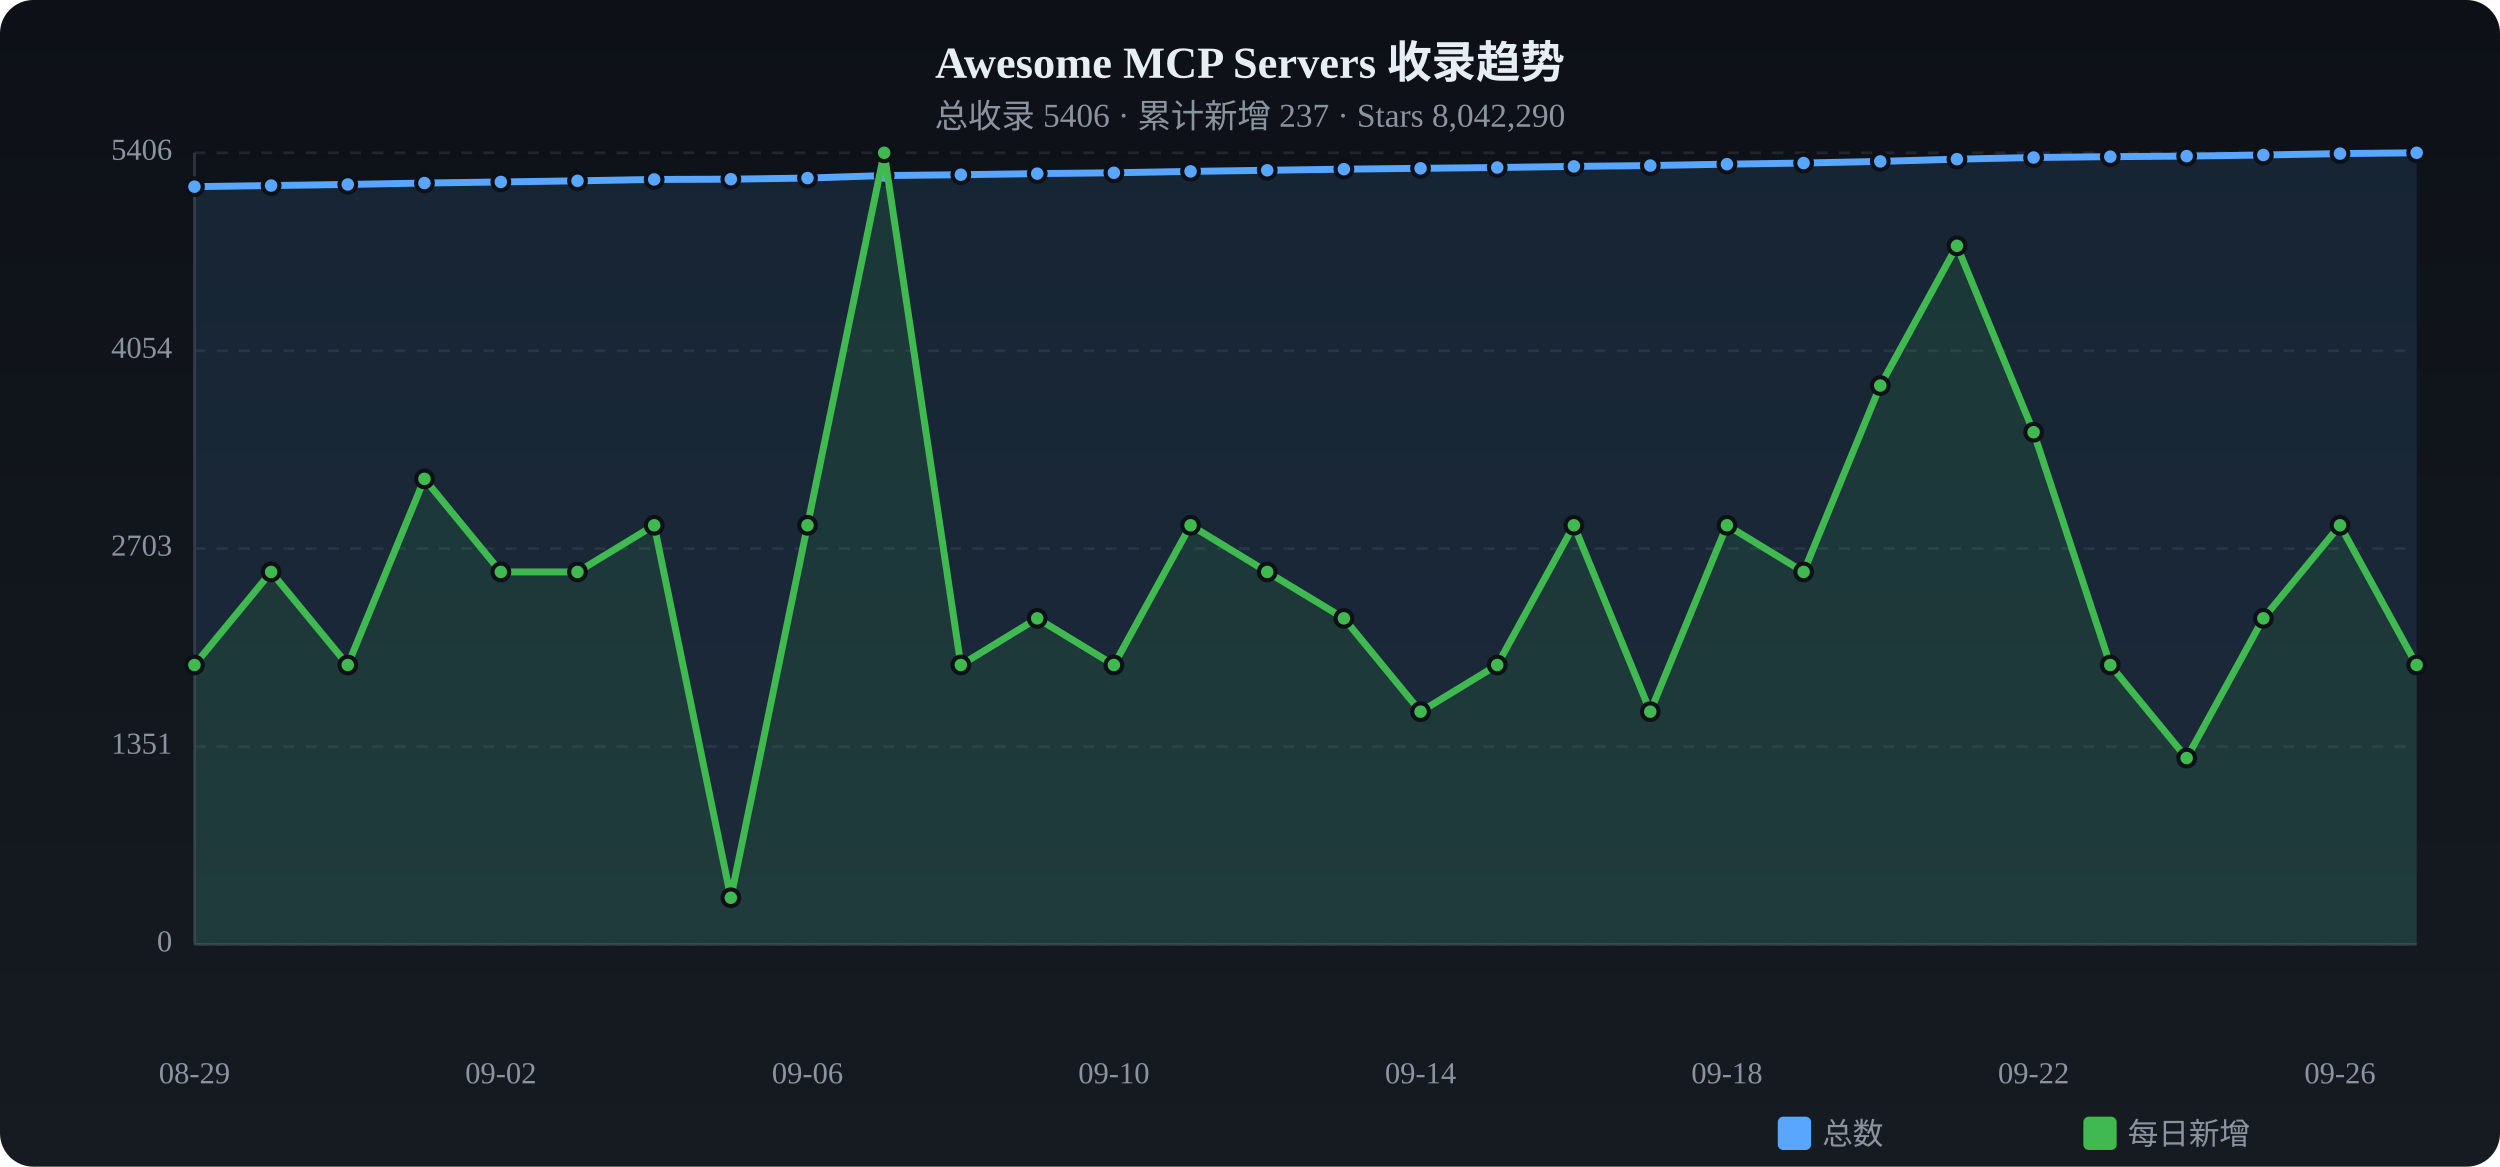
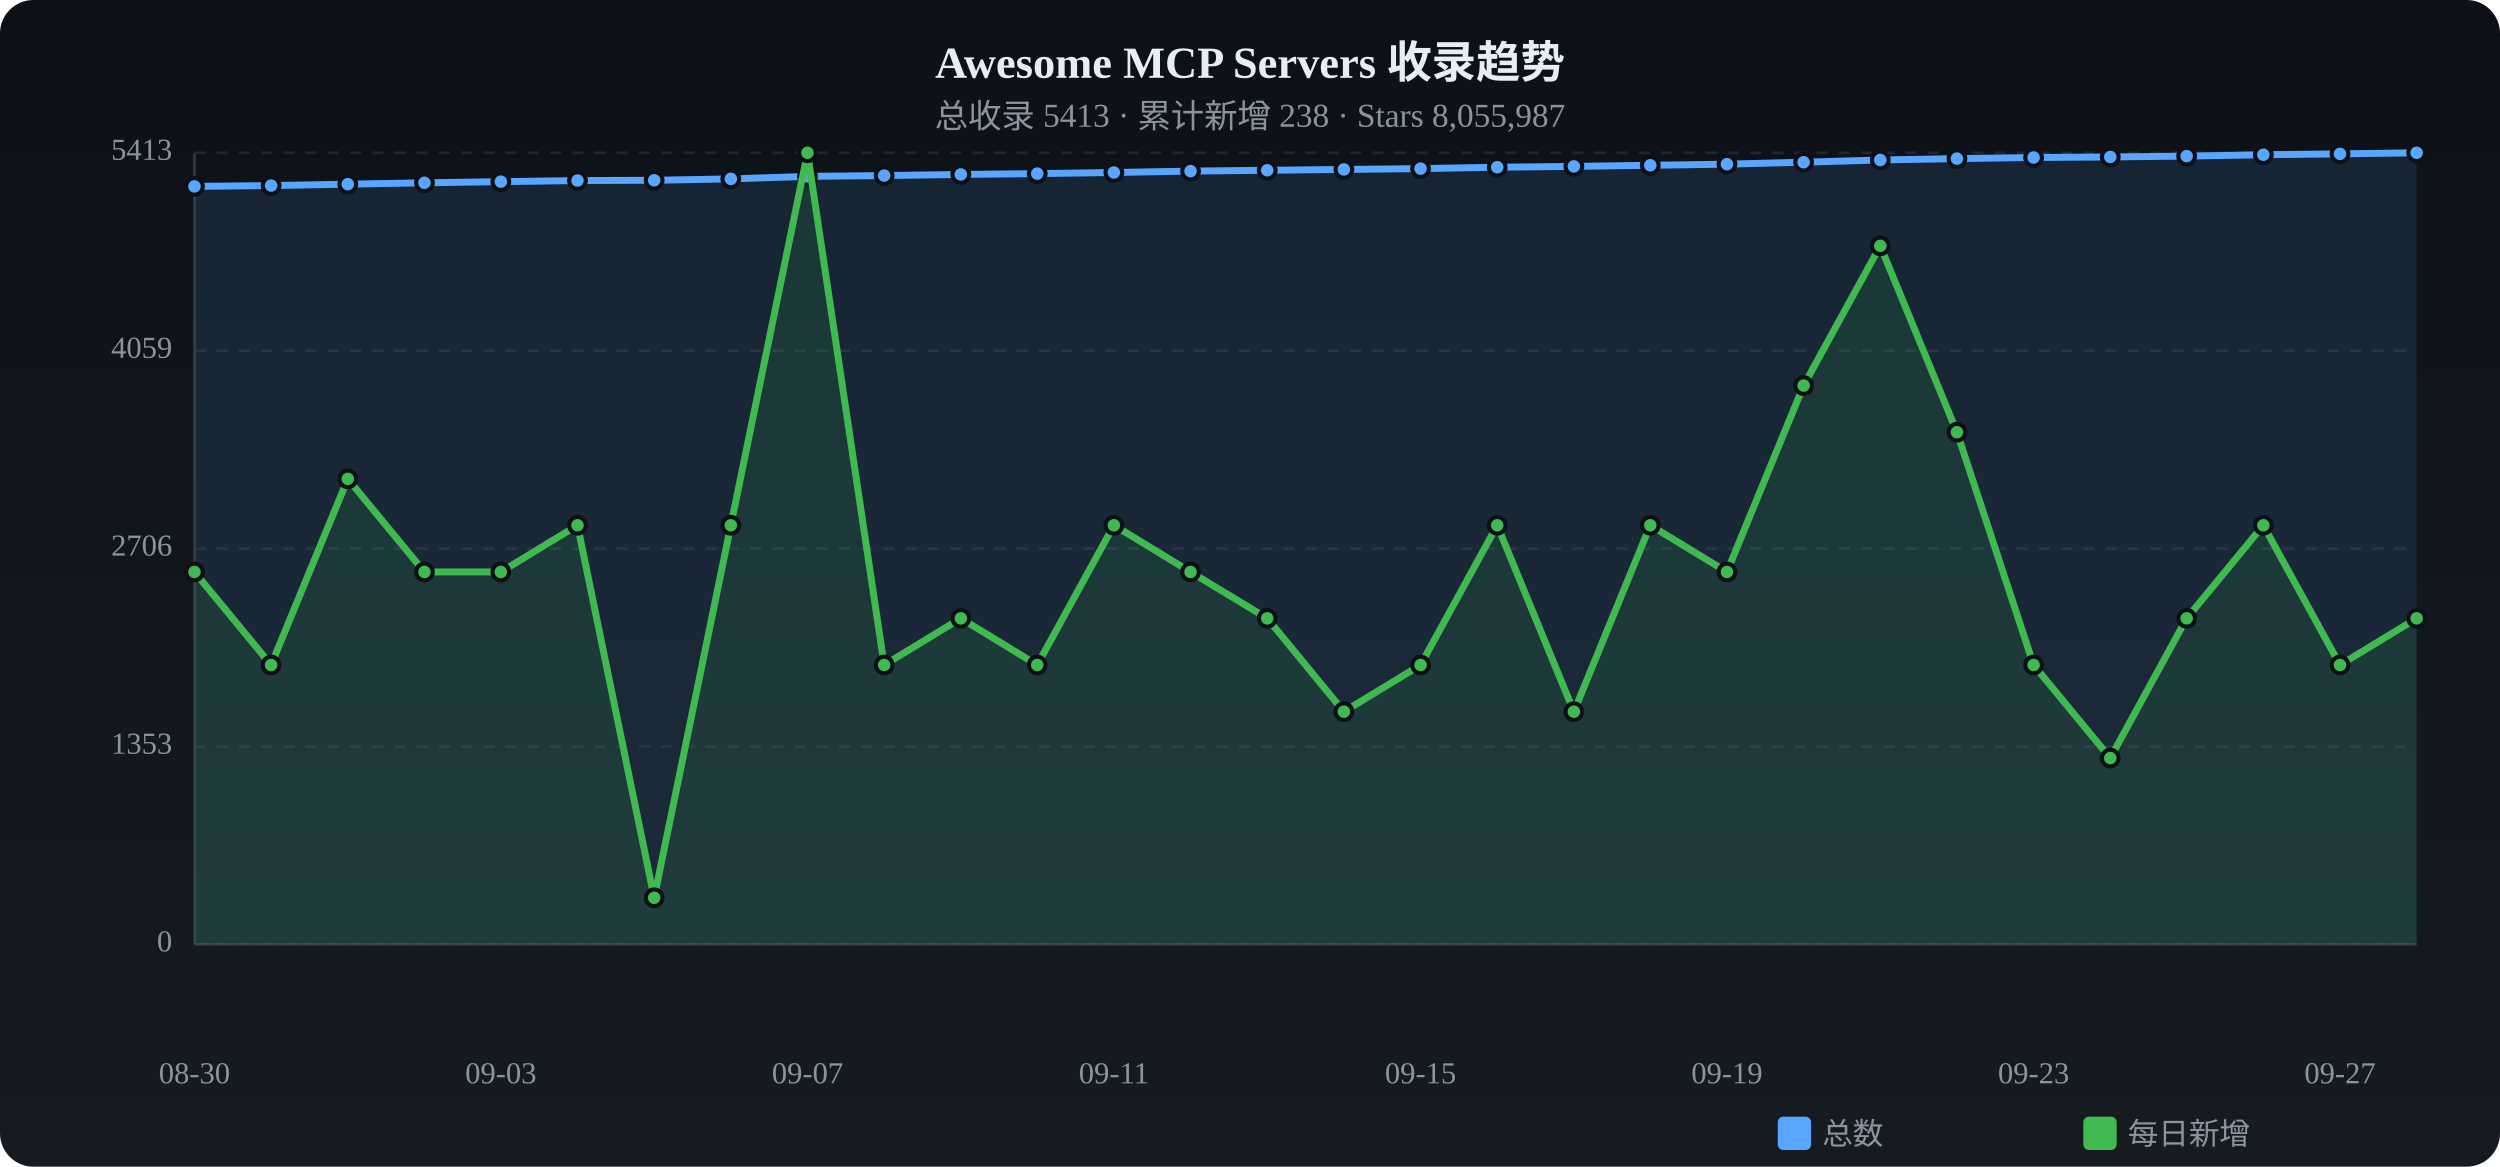
<svg xmlns="http://www.w3.org/2000/svg" viewBox="0 0 900 420" width="900" height="420">
  <defs>
    <linearGradient id="tbg" x1="0%" y1="0%" x2="0%" y2="100%">
      <stop offset="0%" stop-color="#0d1117" />
      <stop offset="100%" stop-color="#161b22" />
    </linearGradient>
  </defs>
  <rect width="900" height="420" rx="12" fill="url(#tbg)" />
  <text x="450.0" y="28" text-anchor="middle" fill="#e6edf3" font-size="16" font-weight="bold">Awesome MCP Servers 收录趋势</text>
-   <text x="450.0" y="46" text-anchor="middle" fill="#8b949e" font-size="12">总收录 5406 · 累计新增 237 · Stars 8,042,290</text>
+   <text x="450.0" y="46" text-anchor="middle" fill="#8b949e" font-size="12">总收录 5413 · 累计新增 238 · Stars 8,055,987</text>
  <text x="62" y="340.0" text-anchor="end" fill="#8b949e" font-size="11" dominant-baseline="middle">0</text>
  <line x1="70" y1="340.0" x2="870" y2="340.0" stroke="#21262d" stroke-dasharray="4 4" />
-   <text x="62" y="268.8" text-anchor="end" fill="#8b949e" font-size="11" dominant-baseline="middle">1351</text>
+   <text x="62" y="268.8" text-anchor="end" fill="#8b949e" font-size="11" dominant-baseline="middle">1353</text>
  <line x1="70" y1="268.8" x2="870" y2="268.8" stroke="#21262d" stroke-dasharray="4 4" />
-   <text x="62" y="197.5" text-anchor="end" fill="#8b949e" font-size="11" dominant-baseline="middle">2703</text>
+   <text x="62" y="197.5" text-anchor="end" fill="#8b949e" font-size="11" dominant-baseline="middle">2706</text>
  <line x1="70" y1="197.5" x2="870" y2="197.5" stroke="#21262d" stroke-dasharray="4 4" />
-   <text x="62" y="126.3" text-anchor="end" fill="#8b949e" font-size="11" dominant-baseline="middle">4054</text>
+   <text x="62" y="126.3" text-anchor="end" fill="#8b949e" font-size="11" dominant-baseline="middle">4059</text>
  <line x1="70" y1="126.3" x2="870" y2="126.3" stroke="#21262d" stroke-dasharray="4 4" />
-   <text x="62" y="55.0" text-anchor="end" fill="#8b949e" font-size="11" dominant-baseline="middle">5406</text>
+   <text x="62" y="55.0" text-anchor="end" fill="#8b949e" font-size="11" dominant-baseline="middle">5413</text>
  <line x1="70" y1="55.0" x2="870" y2="55.0" stroke="#21262d" stroke-dasharray="4 4" />
  <line x1="70" y1="55" x2="70" y2="340" stroke="#30363d" />
  <line x1="70" y1="340" x2="870" y2="340" stroke="#30363d" />
-   <path d="M70.0,67.2 L97.6,66.8 L125.2,66.4 L152.8,65.9 L180.3,65.5 L207.9,65.1 L235.5,64.6 L263.1,64.5 L290.7,64.1 L318.3,63.2 L345.9,62.9 L373.4,62.5 L401.0,62.2 L428.6,61.7 L456.2,61.3 L483.8,60.9 L511.4,60.6 L539.0,60.3 L566.6,59.9 L594.1,59.6 L621.7,59.1 L649.3,58.7 L676.9,58.1 L704.5,57.3 L732.1,56.7 L759.7,56.4 L787.2,56.2 L814.8,55.8 L842.4,55.3 L870.0,55.0 L870.0,340 L70.0,340 Z" fill="#58a6ff" opacity="0.12" />
-   <polyline points="70.0,67.2 97.6,66.8 125.2,66.4 152.8,65.9 180.3,65.5 207.9,65.1 235.5,64.6 263.1,64.5 290.7,64.1 318.3,63.2 345.9,62.9 373.4,62.5 401.0,62.2 428.6,61.7 456.2,61.3 483.8,60.9 511.4,60.6 539.0,60.3 566.6,59.9 594.1,59.6 621.7,59.1 649.3,58.7 676.9,58.1 704.5,57.3 732.1,56.7 759.7,56.4 787.2,56.2 814.8,55.8 842.4,55.3 870.0,55.0" fill="none" stroke="#58a6ff" stroke-width="2.5" stroke-linecap="round" stroke-linejoin="round" />
-   <circle cx="70.0" cy="67.2" r="3" fill="#58a6ff" stroke="#0d1117" stroke-width="1.5" />
+   <path d="M70.0,67.1 L97.6,66.8 L125.2,66.3 L152.8,65.8 L180.3,65.4 L207.9,65.0 L235.5,64.9 L263.1,64.4 L290.7,63.5 L318.3,63.2 L345.9,62.8 L373.4,62.5 L401.0,62.1 L428.6,61.6 L456.2,61.3 L483.8,61.0 L511.4,60.7 L539.0,60.2 L566.6,59.9 L594.1,59.5 L621.7,59.1 L649.3,58.4 L676.9,57.6 L704.5,57.1 L732.1,56.7 L759.7,56.5 L787.2,56.2 L814.8,55.7 L842.4,55.4 L870.0,55.0 L870.0,340 L70.0,340 Z" fill="#58a6ff" opacity="0.12" />
+   <polyline points="70.0,67.1 97.6,66.8 125.2,66.3 152.8,65.8 180.3,65.4 207.9,65.0 235.5,64.9 263.1,64.4 290.7,63.5 318.3,63.2 345.9,62.8 373.4,62.5 401.0,62.1 428.6,61.6 456.2,61.3 483.8,61.0 511.4,60.7 539.0,60.2 566.6,59.9 594.1,59.5 621.7,59.1 649.3,58.4 676.9,57.6 704.5,57.1 732.1,56.7 759.7,56.5 787.2,56.2 814.8,55.7 842.4,55.4 870.0,55.0" fill="none" stroke="#58a6ff" stroke-width="2.5" stroke-linecap="round" stroke-linejoin="round" />
+   <circle cx="70.0" cy="67.1" r="3" fill="#58a6ff" stroke="#0d1117" stroke-width="1.5" />
  <circle cx="97.6" cy="66.8" r="3" fill="#58a6ff" stroke="#0d1117" stroke-width="1.5" />
-   <circle cx="125.2" cy="66.4" r="3" fill="#58a6ff" stroke="#0d1117" stroke-width="1.5" />
-   <circle cx="152.8" cy="65.9" r="3" fill="#58a6ff" stroke="#0d1117" stroke-width="1.5" />
-   <circle cx="180.3" cy="65.5" r="3" fill="#58a6ff" stroke="#0d1117" stroke-width="1.5" />
-   <circle cx="207.9" cy="65.1" r="3" fill="#58a6ff" stroke="#0d1117" stroke-width="1.5" />
-   <circle cx="235.5" cy="64.6" r="3" fill="#58a6ff" stroke="#0d1117" stroke-width="1.5" />
-   <circle cx="263.1" cy="64.5" r="3" fill="#58a6ff" stroke="#0d1117" stroke-width="1.5" />
-   <circle cx="290.7" cy="64.1" r="3" fill="#58a6ff" stroke="#0d1117" stroke-width="1.5" />
+   <circle cx="125.2" cy="66.3" r="3" fill="#58a6ff" stroke="#0d1117" stroke-width="1.5" />
+   <circle cx="152.8" cy="65.8" r="3" fill="#58a6ff" stroke="#0d1117" stroke-width="1.5" />
+   <circle cx="180.3" cy="65.4" r="3" fill="#58a6ff" stroke="#0d1117" stroke-width="1.5" />
+   <circle cx="207.9" cy="65.0" r="3" fill="#58a6ff" stroke="#0d1117" stroke-width="1.5" />
+   <circle cx="235.5" cy="64.9" r="3" fill="#58a6ff" stroke="#0d1117" stroke-width="1.5" />
+   <circle cx="263.1" cy="64.4" r="3" fill="#58a6ff" stroke="#0d1117" stroke-width="1.5" />
+   <circle cx="290.7" cy="63.5" r="3" fill="#58a6ff" stroke="#0d1117" stroke-width="1.5" />
  <circle cx="318.3" cy="63.2" r="3" fill="#58a6ff" stroke="#0d1117" stroke-width="1.5" />
-   <circle cx="345.9" cy="62.9" r="3" fill="#58a6ff" stroke="#0d1117" stroke-width="1.5" />
+   <circle cx="345.9" cy="62.8" r="3" fill="#58a6ff" stroke="#0d1117" stroke-width="1.5" />
  <circle cx="373.4" cy="62.5" r="3" fill="#58a6ff" stroke="#0d1117" stroke-width="1.5" />
-   <circle cx="401.0" cy="62.2" r="3" fill="#58a6ff" stroke="#0d1117" stroke-width="1.5" />
-   <circle cx="428.6" cy="61.7" r="3" fill="#58a6ff" stroke="#0d1117" stroke-width="1.5" />
+   <circle cx="401.0" cy="62.1" r="3" fill="#58a6ff" stroke="#0d1117" stroke-width="1.5" />
+   <circle cx="428.6" cy="61.6" r="3" fill="#58a6ff" stroke="#0d1117" stroke-width="1.5" />
  <circle cx="456.2" cy="61.3" r="3" fill="#58a6ff" stroke="#0d1117" stroke-width="1.5" />
-   <circle cx="483.8" cy="60.9" r="3" fill="#58a6ff" stroke="#0d1117" stroke-width="1.5" />
-   <circle cx="511.4" cy="60.6" r="3" fill="#58a6ff" stroke="#0d1117" stroke-width="1.5" />
-   <circle cx="539.0" cy="60.3" r="3" fill="#58a6ff" stroke="#0d1117" stroke-width="1.5" />
+   <circle cx="483.8" cy="61.0" r="3" fill="#58a6ff" stroke="#0d1117" stroke-width="1.5" />
+   <circle cx="511.4" cy="60.7" r="3" fill="#58a6ff" stroke="#0d1117" stroke-width="1.5" />
+   <circle cx="539.0" cy="60.2" r="3" fill="#58a6ff" stroke="#0d1117" stroke-width="1.5" />
  <circle cx="566.6" cy="59.9" r="3" fill="#58a6ff" stroke="#0d1117" stroke-width="1.5" />
-   <circle cx="594.1" cy="59.6" r="3" fill="#58a6ff" stroke="#0d1117" stroke-width="1.5" />
+   <circle cx="594.1" cy="59.5" r="3" fill="#58a6ff" stroke="#0d1117" stroke-width="1.5" />
  <circle cx="621.7" cy="59.1" r="3" fill="#58a6ff" stroke="#0d1117" stroke-width="1.5" />
-   <circle cx="649.3" cy="58.7" r="3" fill="#58a6ff" stroke="#0d1117" stroke-width="1.5" />
-   <circle cx="676.9" cy="58.1" r="3" fill="#58a6ff" stroke="#0d1117" stroke-width="1.5" />
-   <circle cx="704.5" cy="57.3" r="3" fill="#58a6ff" stroke="#0d1117" stroke-width="1.5" />
+   <circle cx="649.3" cy="58.4" r="3" fill="#58a6ff" stroke="#0d1117" stroke-width="1.5" />
+   <circle cx="676.9" cy="57.6" r="3" fill="#58a6ff" stroke="#0d1117" stroke-width="1.5" />
+   <circle cx="704.5" cy="57.1" r="3" fill="#58a6ff" stroke="#0d1117" stroke-width="1.5" />
  <circle cx="732.1" cy="56.7" r="3" fill="#58a6ff" stroke="#0d1117" stroke-width="1.5" />
-   <circle cx="759.7" cy="56.4" r="3" fill="#58a6ff" stroke="#0d1117" stroke-width="1.5" />
+   <circle cx="759.7" cy="56.5" r="3" fill="#58a6ff" stroke="#0d1117" stroke-width="1.5" />
  <circle cx="787.2" cy="56.2" r="3" fill="#58a6ff" stroke="#0d1117" stroke-width="1.5" />
-   <circle cx="814.8" cy="55.8" r="3" fill="#58a6ff" stroke="#0d1117" stroke-width="1.5" />
-   <circle cx="842.4" cy="55.3" r="3" fill="#58a6ff" stroke="#0d1117" stroke-width="1.5" />
+   <circle cx="814.8" cy="55.7" r="3" fill="#58a6ff" stroke="#0d1117" stroke-width="1.5" />
+   <circle cx="842.4" cy="55.4" r="3" fill="#58a6ff" stroke="#0d1117" stroke-width="1.5" />
  <circle cx="870.0" cy="55.0" r="3" fill="#58a6ff" stroke="#0d1117" stroke-width="1.5" />
-   <path d="M70.0,239.4 L97.6,205.9 L125.2,239.4 L152.8,172.4 L180.3,205.9 L207.9,205.9 L235.5,189.1 L263.1,323.2 L290.7,189.1 L318.3,55.0 L345.9,239.4 L373.4,222.6 L401.0,239.4 L428.6,189.1 L456.2,205.9 L483.8,222.6 L511.4,256.2 L539.0,239.4 L566.6,189.1 L594.1,256.2 L621.7,189.1 L649.3,205.9 L676.9,138.8 L704.5,88.5 L732.1,155.6 L759.7,239.4 L787.2,272.9 L814.8,222.6 L842.4,189.1 L870.0,239.4 L870.0,340 L70.0,340 Z" fill="#3fb950" opacity="0.12" />
-   <polyline points="70.0,239.4 97.6,205.9 125.2,239.4 152.8,172.4 180.3,205.9 207.9,205.9 235.5,189.1 263.1,323.2 290.7,189.1 318.3,55.0 345.9,239.4 373.4,222.6 401.0,239.4 428.6,189.1 456.2,205.9 483.8,222.6 511.4,256.2 539.0,239.4 566.6,189.1 594.1,256.2 621.7,189.1 649.3,205.9 676.9,138.8 704.5,88.5 732.1,155.6 759.7,239.4 787.2,272.9 814.8,222.6 842.4,189.1 870.0,239.4" fill="none" stroke="#3fb950" stroke-width="2.5" stroke-linecap="round" stroke-linejoin="round" />
-   <circle cx="70.0" cy="239.4" r="3" fill="#3fb950" stroke="#0d1117" stroke-width="1.5" />
-   <circle cx="97.6" cy="205.9" r="3" fill="#3fb950" stroke="#0d1117" stroke-width="1.5" />
-   <circle cx="125.2" cy="239.4" r="3" fill="#3fb950" stroke="#0d1117" stroke-width="1.5" />
-   <circle cx="152.8" cy="172.4" r="3" fill="#3fb950" stroke="#0d1117" stroke-width="1.5" />
+   <path d="M70.0,205.9 L97.6,239.4 L125.2,172.4 L152.8,205.9 L180.3,205.9 L207.9,189.1 L235.5,323.2 L263.1,189.1 L290.7,55.0 L318.3,239.4 L345.9,222.6 L373.4,239.4 L401.0,189.1 L428.6,205.9 L456.2,222.6 L483.8,256.2 L511.4,239.4 L539.0,189.1 L566.6,256.2 L594.1,189.1 L621.7,205.9 L649.3,138.8 L676.9,88.5 L704.5,155.6 L732.1,239.4 L759.7,272.9 L787.2,222.6 L814.8,189.1 L842.4,239.4 L870.0,222.6 L870.0,340 L70.0,340 Z" fill="#3fb950" opacity="0.12" />
+   <polyline points="70.0,205.9 97.6,239.4 125.2,172.4 152.8,205.9 180.3,205.9 207.9,189.1 235.5,323.2 263.1,189.1 290.7,55.0 318.3,239.4 345.9,222.6 373.4,239.4 401.0,189.1 428.6,205.9 456.2,222.6 483.8,256.2 511.4,239.4 539.0,189.1 566.6,256.2 594.1,189.1 621.7,205.9 649.3,138.8 676.9,88.5 704.5,155.6 732.1,239.4 759.7,272.9 787.2,222.6 814.8,189.1 842.4,239.4 870.0,222.6" fill="none" stroke="#3fb950" stroke-width="2.5" stroke-linecap="round" stroke-linejoin="round" />
+   <circle cx="70.0" cy="205.9" r="3" fill="#3fb950" stroke="#0d1117" stroke-width="1.5" />
+   <circle cx="97.6" cy="239.4" r="3" fill="#3fb950" stroke="#0d1117" stroke-width="1.5" />
+   <circle cx="125.2" cy="172.4" r="3" fill="#3fb950" stroke="#0d1117" stroke-width="1.5" />
+   <circle cx="152.8" cy="205.9" r="3" fill="#3fb950" stroke="#0d1117" stroke-width="1.5" />
  <circle cx="180.3" cy="205.9" r="3" fill="#3fb950" stroke="#0d1117" stroke-width="1.5" />
-   <circle cx="207.9" cy="205.9" r="3" fill="#3fb950" stroke="#0d1117" stroke-width="1.5" />
-   <circle cx="235.5" cy="189.1" r="3" fill="#3fb950" stroke="#0d1117" stroke-width="1.5" />
-   <circle cx="263.1" cy="323.2" r="3" fill="#3fb950" stroke="#0d1117" stroke-width="1.5" />
-   <circle cx="290.7" cy="189.1" r="3" fill="#3fb950" stroke="#0d1117" stroke-width="1.5" />
-   <circle cx="318.3" cy="55.0" r="3" fill="#3fb950" stroke="#0d1117" stroke-width="1.5" />
-   <circle cx="345.9" cy="239.4" r="3" fill="#3fb950" stroke="#0d1117" stroke-width="1.5" />
-   <circle cx="373.4" cy="222.6" r="3" fill="#3fb950" stroke="#0d1117" stroke-width="1.5" />
-   <circle cx="401.0" cy="239.4" r="3" fill="#3fb950" stroke="#0d1117" stroke-width="1.5" />
-   <circle cx="428.6" cy="189.1" r="3" fill="#3fb950" stroke="#0d1117" stroke-width="1.5" />
-   <circle cx="456.2" cy="205.9" r="3" fill="#3fb950" stroke="#0d1117" stroke-width="1.5" />
-   <circle cx="483.8" cy="222.6" r="3" fill="#3fb950" stroke="#0d1117" stroke-width="1.5" />
-   <circle cx="511.4" cy="256.2" r="3" fill="#3fb950" stroke="#0d1117" stroke-width="1.5" />
-   <circle cx="539.0" cy="239.4" r="3" fill="#3fb950" stroke="#0d1117" stroke-width="1.5" />
-   <circle cx="566.6" cy="189.1" r="3" fill="#3fb950" stroke="#0d1117" stroke-width="1.5" />
-   <circle cx="594.1" cy="256.2" r="3" fill="#3fb950" stroke="#0d1117" stroke-width="1.5" />
-   <circle cx="621.7" cy="189.1" r="3" fill="#3fb950" stroke="#0d1117" stroke-width="1.5" />
-   <circle cx="649.3" cy="205.9" r="3" fill="#3fb950" stroke="#0d1117" stroke-width="1.5" />
-   <circle cx="676.9" cy="138.8" r="3" fill="#3fb950" stroke="#0d1117" stroke-width="1.5" />
-   <circle cx="704.5" cy="88.5" r="3" fill="#3fb950" stroke="#0d1117" stroke-width="1.5" />
-   <circle cx="732.1" cy="155.6" r="3" fill="#3fb950" stroke="#0d1117" stroke-width="1.5" />
-   <circle cx="759.7" cy="239.4" r="3" fill="#3fb950" stroke="#0d1117" stroke-width="1.5" />
-   <circle cx="787.2" cy="272.9" r="3" fill="#3fb950" stroke="#0d1117" stroke-width="1.5" />
-   <circle cx="814.8" cy="222.6" r="3" fill="#3fb950" stroke="#0d1117" stroke-width="1.5" />
-   <circle cx="842.4" cy="189.1" r="3" fill="#3fb950" stroke="#0d1117" stroke-width="1.5" />
-   <circle cx="870.0" cy="239.4" r="3" fill="#3fb950" stroke="#0d1117" stroke-width="1.5" />
-   <text x="70.0" y="390" text-anchor="middle" fill="#8b949e" font-size="11">08-29</text>
-   <text x="180.3" y="390" text-anchor="middle" fill="#8b949e" font-size="11">09-02</text>
-   <text x="290.7" y="390" text-anchor="middle" fill="#8b949e" font-size="11">09-06</text>
-   <text x="401.0" y="390" text-anchor="middle" fill="#8b949e" font-size="11">09-10</text>
-   <text x="511.4" y="390" text-anchor="middle" fill="#8b949e" font-size="11">09-14</text>
-   <text x="621.7" y="390" text-anchor="middle" fill="#8b949e" font-size="11">09-18</text>
-   <text x="732.1" y="390" text-anchor="middle" fill="#8b949e" font-size="11">09-22</text>
-   <text x="842.4" y="390" text-anchor="middle" fill="#8b949e" font-size="11">09-26</text>
+   <circle cx="207.9" cy="189.1" r="3" fill="#3fb950" stroke="#0d1117" stroke-width="1.5" />
+   <circle cx="235.5" cy="323.2" r="3" fill="#3fb950" stroke="#0d1117" stroke-width="1.5" />
+   <circle cx="263.1" cy="189.1" r="3" fill="#3fb950" stroke="#0d1117" stroke-width="1.5" />
+   <circle cx="290.7" cy="55.0" r="3" fill="#3fb950" stroke="#0d1117" stroke-width="1.5" />
+   <circle cx="318.3" cy="239.4" r="3" fill="#3fb950" stroke="#0d1117" stroke-width="1.5" />
+   <circle cx="345.9" cy="222.6" r="3" fill="#3fb950" stroke="#0d1117" stroke-width="1.5" />
+   <circle cx="373.4" cy="239.4" r="3" fill="#3fb950" stroke="#0d1117" stroke-width="1.5" />
+   <circle cx="401.0" cy="189.1" r="3" fill="#3fb950" stroke="#0d1117" stroke-width="1.5" />
+   <circle cx="428.6" cy="205.9" r="3" fill="#3fb950" stroke="#0d1117" stroke-width="1.5" />
+   <circle cx="456.2" cy="222.6" r="3" fill="#3fb950" stroke="#0d1117" stroke-width="1.5" />
+   <circle cx="483.8" cy="256.2" r="3" fill="#3fb950" stroke="#0d1117" stroke-width="1.5" />
+   <circle cx="511.4" cy="239.4" r="3" fill="#3fb950" stroke="#0d1117" stroke-width="1.5" />
+   <circle cx="539.0" cy="189.1" r="3" fill="#3fb950" stroke="#0d1117" stroke-width="1.5" />
+   <circle cx="566.6" cy="256.2" r="3" fill="#3fb950" stroke="#0d1117" stroke-width="1.5" />
+   <circle cx="594.1" cy="189.1" r="3" fill="#3fb950" stroke="#0d1117" stroke-width="1.5" />
+   <circle cx="621.7" cy="205.9" r="3" fill="#3fb950" stroke="#0d1117" stroke-width="1.5" />
+   <circle cx="649.3" cy="138.8" r="3" fill="#3fb950" stroke="#0d1117" stroke-width="1.5" />
+   <circle cx="676.9" cy="88.5" r="3" fill="#3fb950" stroke="#0d1117" stroke-width="1.5" />
+   <circle cx="704.5" cy="155.6" r="3" fill="#3fb950" stroke="#0d1117" stroke-width="1.5" />
+   <circle cx="732.1" cy="239.4" r="3" fill="#3fb950" stroke="#0d1117" stroke-width="1.5" />
+   <circle cx="759.7" cy="272.9" r="3" fill="#3fb950" stroke="#0d1117" stroke-width="1.5" />
+   <circle cx="787.2" cy="222.6" r="3" fill="#3fb950" stroke="#0d1117" stroke-width="1.5" />
+   <circle cx="814.8" cy="189.1" r="3" fill="#3fb950" stroke="#0d1117" stroke-width="1.5" />
+   <circle cx="842.4" cy="239.4" r="3" fill="#3fb950" stroke="#0d1117" stroke-width="1.5" />
+   <circle cx="870.0" cy="222.6" r="3" fill="#3fb950" stroke="#0d1117" stroke-width="1.5" />
+   <text x="70.0" y="390" text-anchor="middle" fill="#8b949e" font-size="11">08-30</text>
+   <text x="180.3" y="390" text-anchor="middle" fill="#8b949e" font-size="11">09-03</text>
+   <text x="290.7" y="390" text-anchor="middle" fill="#8b949e" font-size="11">09-07</text>
+   <text x="401.0" y="390" text-anchor="middle" fill="#8b949e" font-size="11">09-11</text>
+   <text x="511.4" y="390" text-anchor="middle" fill="#8b949e" font-size="11">09-15</text>
+   <text x="621.7" y="390" text-anchor="middle" fill="#8b949e" font-size="11">09-19</text>
+   <text x="732.1" y="390" text-anchor="middle" fill="#8b949e" font-size="11">09-23</text>
+   <text x="842.4" y="390" text-anchor="middle" fill="#8b949e" font-size="11">09-27</text>
  <rect x="640" y="402" width="12" height="12" rx="2" fill="#58a6ff" />
  <text x="656" y="412" fill="#8b949e" font-size="11">总数</text>
  <rect x="750" y="402" width="12" height="12" rx="2" fill="#3fb950" />
  <text x="766" y="412" fill="#8b949e" font-size="11">每日新增</text>
</svg>
